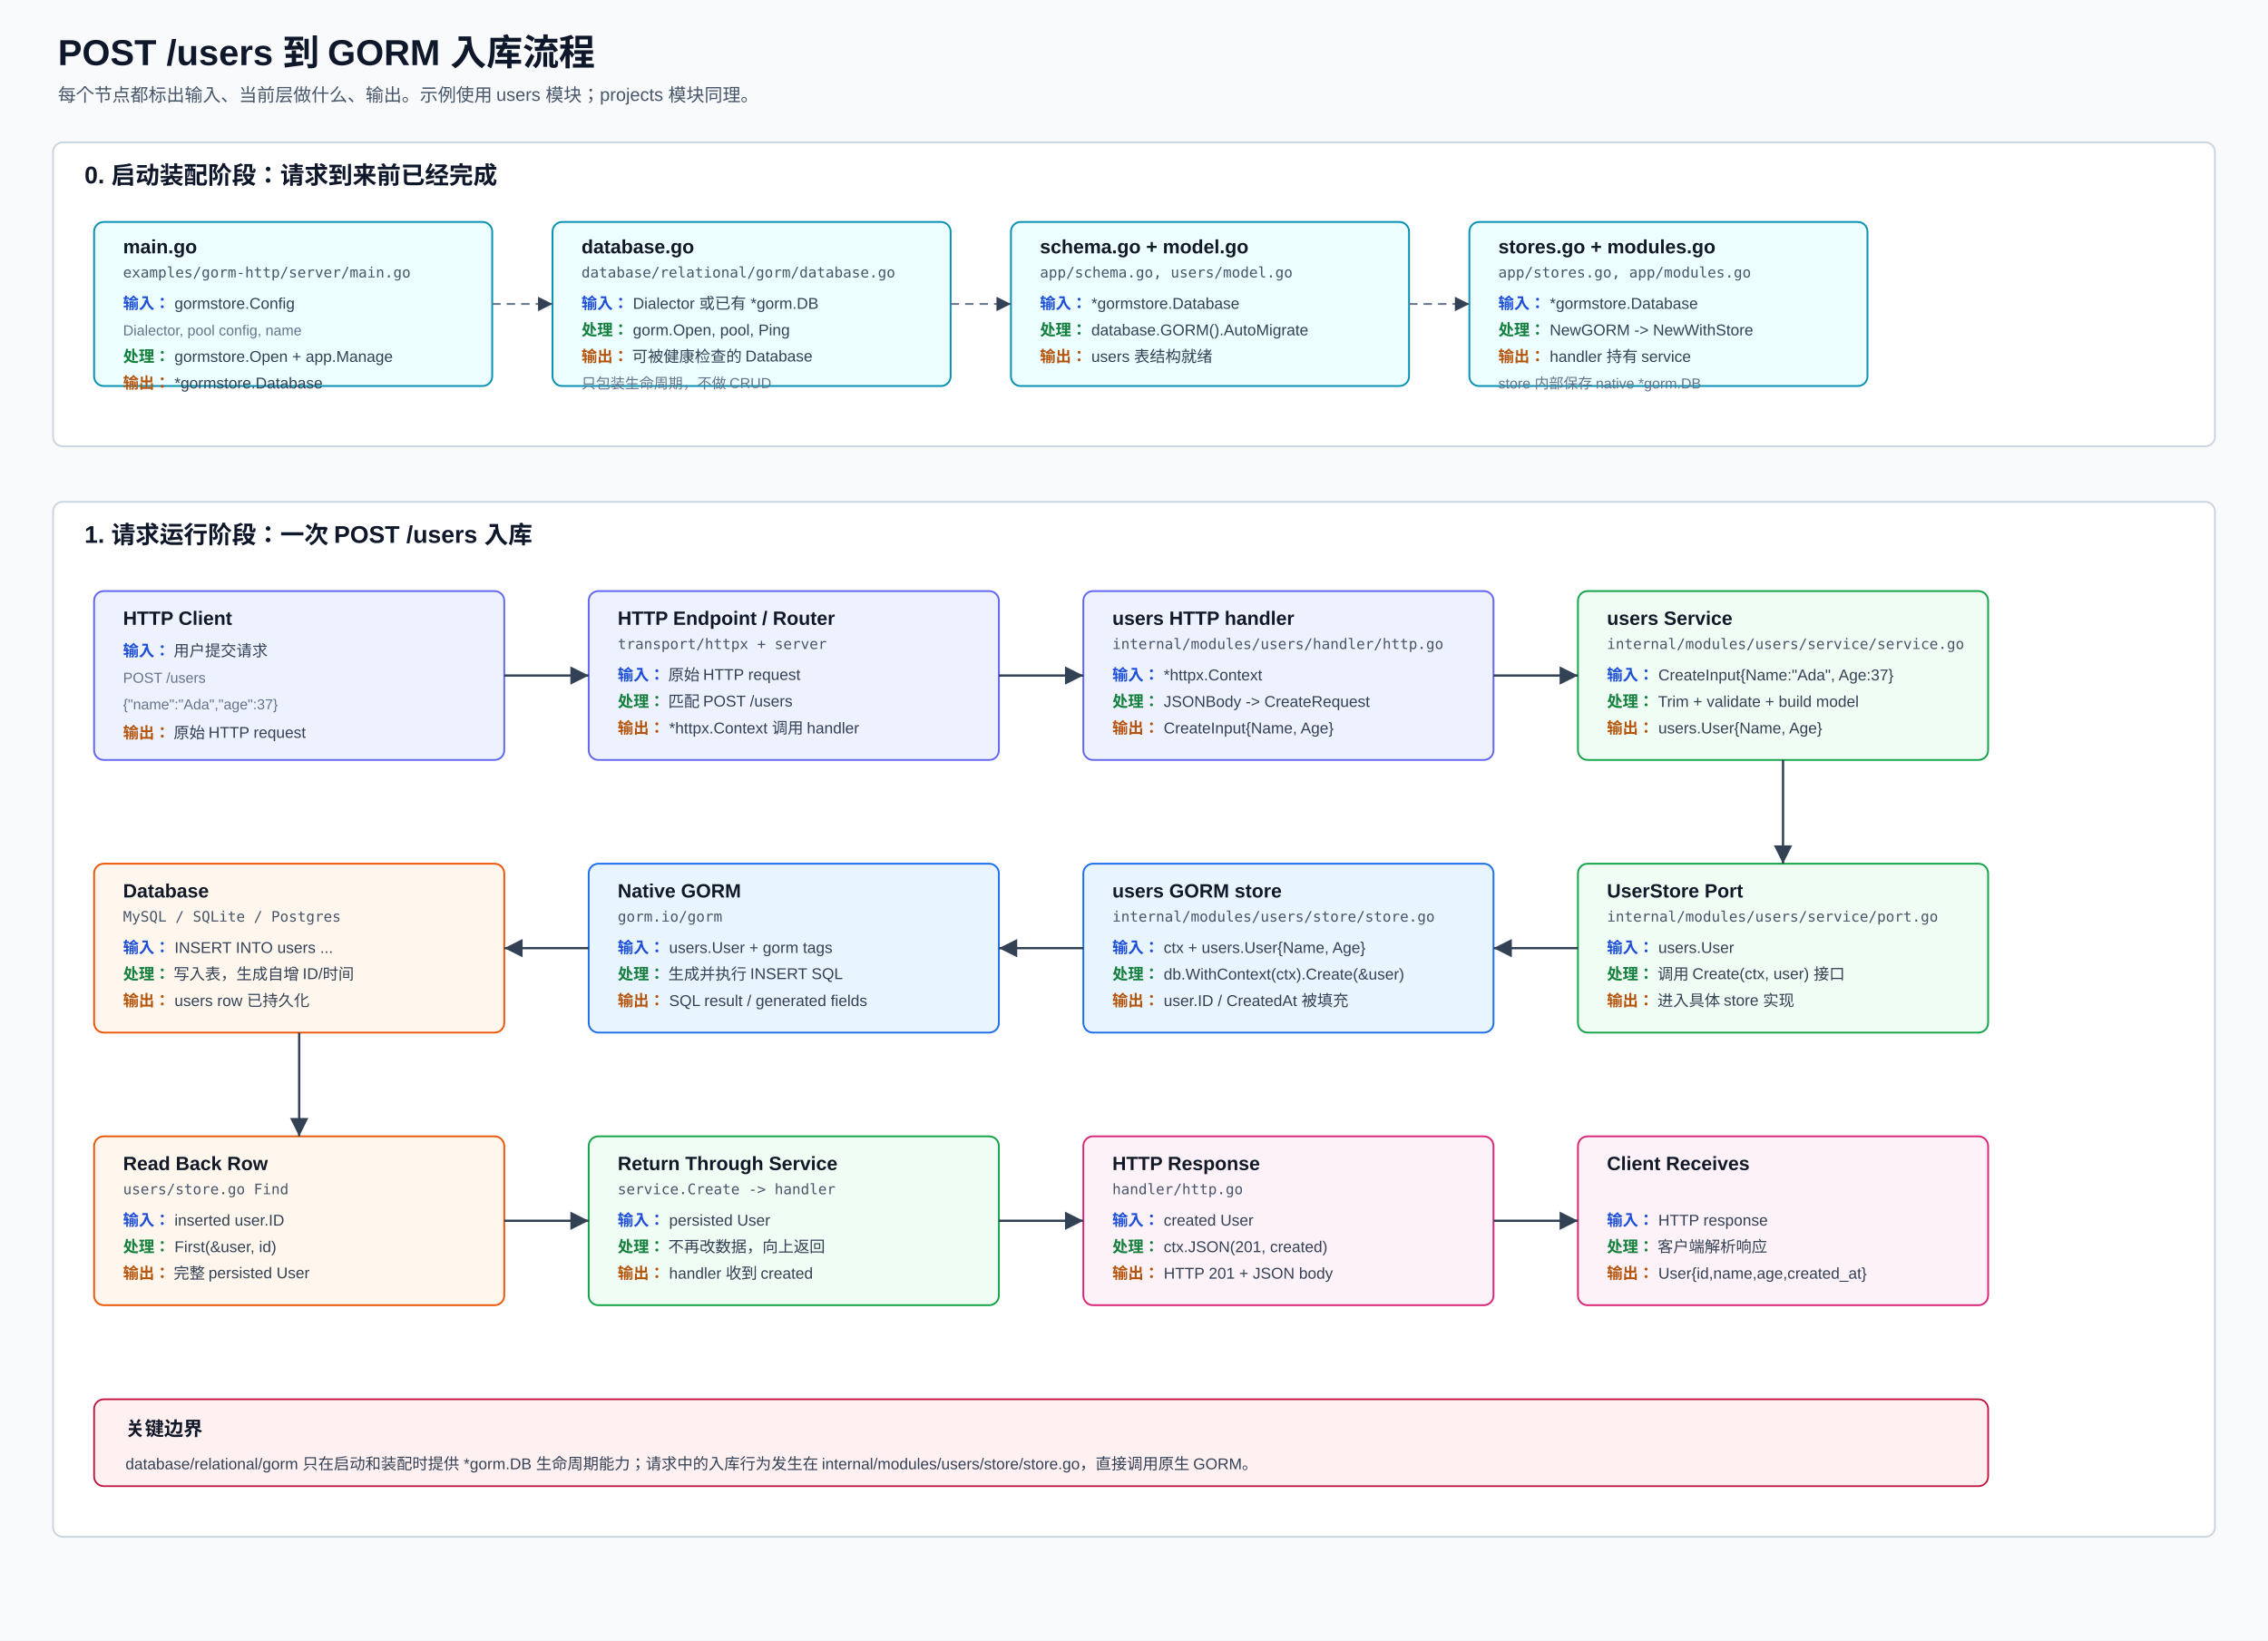
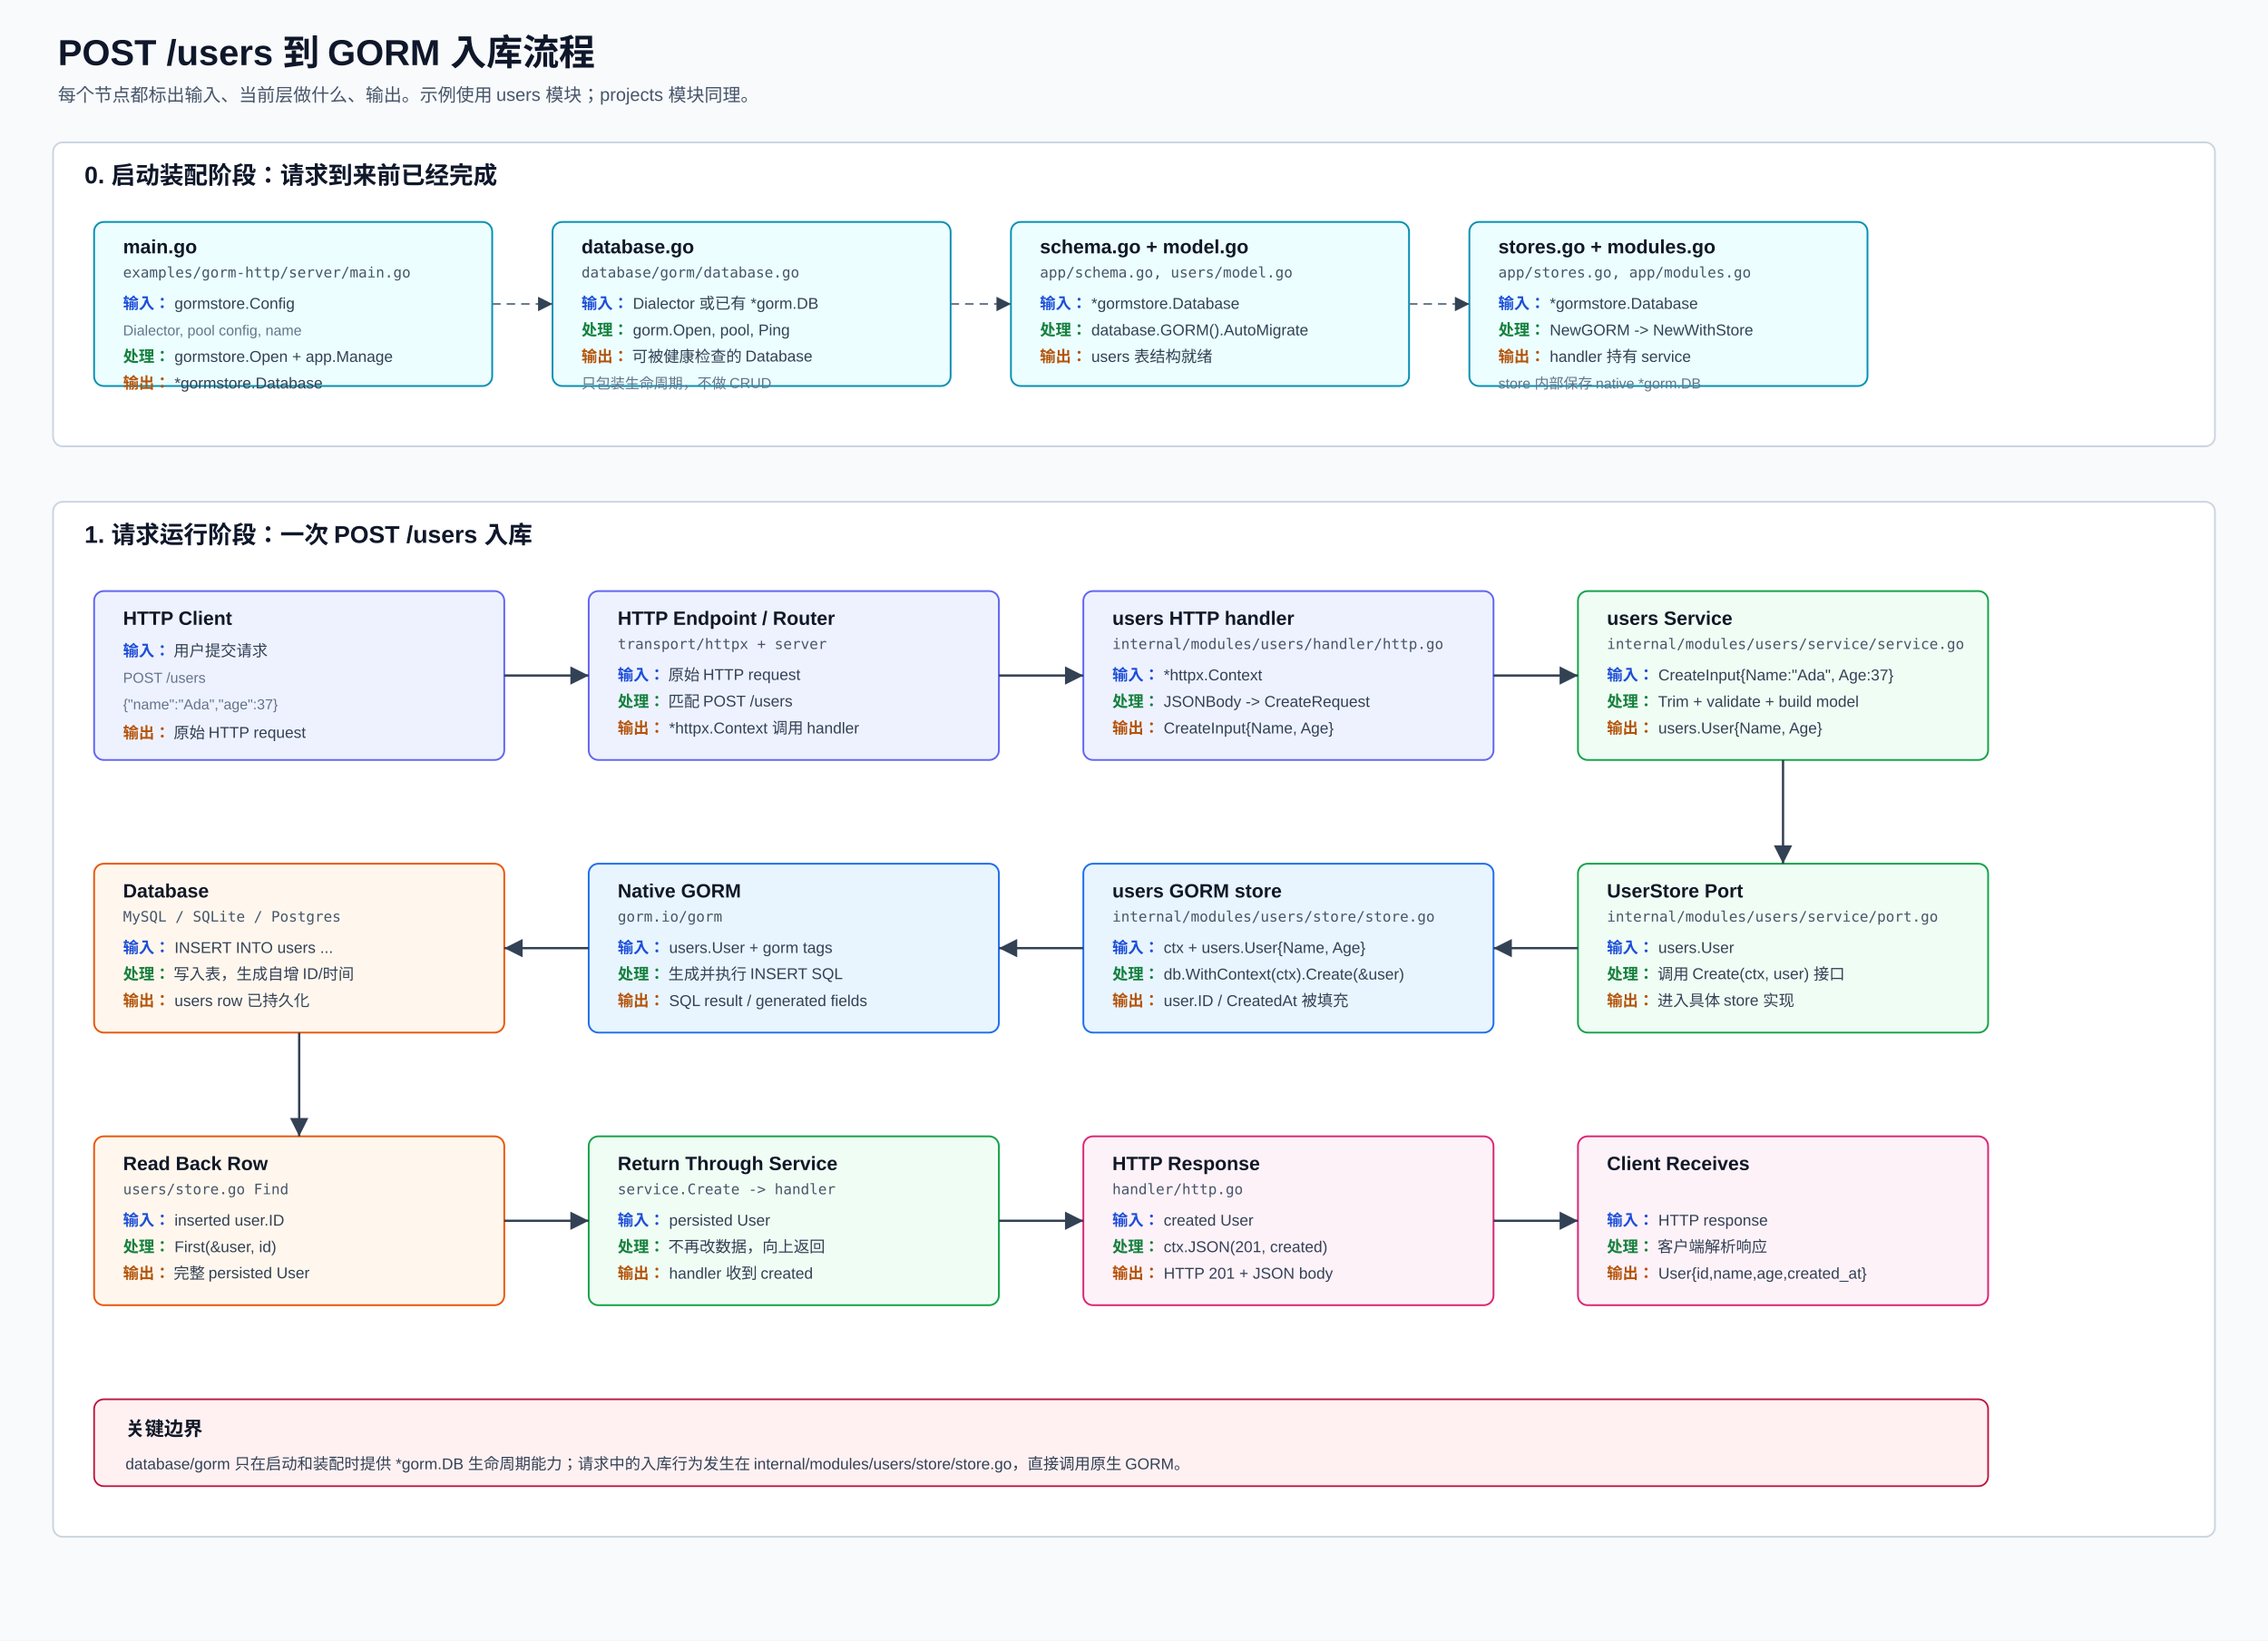
<svg xmlns="http://www.w3.org/2000/svg" width="1880" height="1360" viewBox="0 0 1880 1360" role="img" aria-labelledby="title desc">
  <defs>
    <marker id="arrow" markerWidth="12" markerHeight="12" refX="10" refY="6" orient="auto" markerUnits="strokeWidth">
      <path d="M2,2 L10,6 L2,10 Z" fill="#334155" />
    </marker>
    <style>
      .bg { fill: #f8fafc; }
      .title { font: 700 30px Arial, 'Microsoft YaHei', sans-serif; fill: #0f172a; }
      .subtitle { font: 400 15px Arial, 'Microsoft YaHei', sans-serif; fill: #475569; }
      .section { font: 700 20px Arial, 'Microsoft YaHei', sans-serif; fill: #0f172a; }
      .box { fill: #ffffff; stroke: #cbd5e1; stroke-width: 1.5; rx: 8; }
      .startup { fill: #ecfeff; stroke: #0891b2; }
      .http { fill: #eef2ff; stroke: #6366f1; }
      .module { fill: #f0fdf4; stroke: #16a34a; }
      .gorm { fill: #e8f5ff; stroke: #1f6feb; }
      .db { fill: #fff7ed; stroke: #ea580c; }
      .response { fill: #fdf2f8; stroke: #db2777; }
      .label { font: 700 16px Arial, 'Microsoft YaHei', sans-serif; fill: #111827; }
      .file { font: 400 12px Consolas, 'Microsoft YaHei', monospace; fill: #475569; }
      .small { font: 400 13px Arial, 'Microsoft YaHei', sans-serif; fill: #334155; }
      .tiny { font: 400 12px Arial, 'Microsoft YaHei', sans-serif; fill: #64748b; }
      .input { fill: #1d4ed8; font-weight: 700; }
      .work { fill: #15803d; font-weight: 700; }
      .output { fill: #b45309; font-weight: 700; }
      .line { stroke: #334155; stroke-width: 1.9; fill: none; marker-end: url(#arrow); }
      .dash { stroke: #64748b; stroke-width: 1.5; stroke-dasharray: 7 5; fill: none; marker-end: url(#arrow); }
      .note { fill: #fff1f2; stroke: #be123c; stroke-width: 1.4; rx: 8; }
    </style>
  </defs>
  <rect class="bg" width="1880" height="1360" />
  <text x="48" y="54" class="title">POST /users 到 GORM 入库流程</text>
  <text x="48" y="84" class="subtitle">每个节点都标出输入、当前层做什么、输出。示例使用 users 模块；projects 模块同理。</text>
  <rect x="44" y="118" width="1792" height="252" class="box" />
  <text x="70" y="152" class="section">0. 启动装配阶段：请求到来前已经完成</text>
  <rect x="78" y="184" width="330" height="136" class="box startup" />
  <text x="102" y="210" class="label">main.go</text>
  <text x="102" y="230" class="file">examples/gorm-http/server/main.go</text>
  <text x="102" y="256" class="small">
    <tspan class="input">输入：</tspan> gormstore.Config</text>
  <text x="102" y="278" class="tiny">Dialector, pool config, name</text>
  <text x="102" y="300" class="small">
    <tspan class="work">处理：</tspan> gormstore.Open + app.Manage</text>
  <text x="102" y="322" class="small">
    <tspan class="output">输出：</tspan> *gormstore.Database</text>
  <rect x="458" y="184" width="330" height="136" class="box startup" />
  <text x="482" y="210" class="label">database.go</text>
-   <text x="482" y="230" class="file">database/relational/gorm/database.go</text>
+   <text x="482" y="230" class="file">database/gorm/database.go</text>
  <text x="482" y="256" class="small">
    <tspan class="input">输入：</tspan> Dialector 或已有 *gorm.DB</text>
  <text x="482" y="278" class="small">
    <tspan class="work">处理：</tspan> gorm.Open, pool, Ping</text>
  <text x="482" y="300" class="small">
    <tspan class="output">输出：</tspan> 可被健康检查的 Database</text>
  <text x="482" y="322" class="tiny">只包装生命周期，不做 CRUD</text>
  <rect x="838" y="184" width="330" height="136" class="box startup" />
  <text x="862" y="210" class="label">schema.go + model.go</text>
  <text x="862" y="230" class="file">app/schema.go, users/model.go</text>
  <text x="862" y="256" class="small">
    <tspan class="input">输入：</tspan> *gormstore.Database</text>
  <text x="862" y="278" class="small">
    <tspan class="work">处理：</tspan> database.GORM().AutoMigrate</text>
  <text x="862" y="300" class="small">
    <tspan class="output">输出：</tspan> users 表结构就绪</text>
  <rect x="1218" y="184" width="330" height="136" class="box startup" />
  <text x="1242" y="210" class="label">stores.go + modules.go</text>
  <text x="1242" y="230" class="file">app/stores.go, app/modules.go</text>
  <text x="1242" y="256" class="small">
    <tspan class="input">输入：</tspan> *gormstore.Database</text>
  <text x="1242" y="278" class="small">
    <tspan class="work">处理：</tspan> NewGORM -&gt; NewWithStore</text>
  <text x="1242" y="300" class="small">
    <tspan class="output">输出：</tspan> handler 持有 service</text>
  <text x="1242" y="322" class="tiny">store 内部保存 native *gorm.DB</text>
  <path class="dash" d="M408 252 H458" />
  <path class="dash" d="M788 252 H838" />
  <path class="dash" d="M1168 252 H1218" />
  <rect x="44" y="416" width="1792" height="858" class="box" />
  <text x="70" y="450" class="section">1. 请求运行阶段：一次 POST /users 入库</text>
  <rect x="78" y="490" width="340" height="140" class="box http" />
  <text x="102" y="518" class="label">HTTP Client</text>
  <text x="102" y="544" class="small">
    <tspan class="input">输入：</tspan> 用户提交请求</text>
  <text x="102" y="566" class="tiny">POST /users</text>
  <text x="102" y="588" class="tiny">{"name":"Ada","age":37}</text>
  <text x="102" y="612" class="small">
    <tspan class="output">输出：</tspan> 原始 HTTP request</text>
  <rect x="488" y="490" width="340" height="140" class="box http" />
  <text x="512" y="518" class="label">HTTP Endpoint / Router</text>
  <text x="512" y="538" class="file">transport/httpx + server</text>
  <text x="512" y="564" class="small">
    <tspan class="input">输入：</tspan> 原始 HTTP request</text>
  <text x="512" y="586" class="small">
    <tspan class="work">处理：</tspan> 匹配 POST /users</text>
  <text x="512" y="608" class="small">
    <tspan class="output">输出：</tspan> *httpx.Context 调用 handler</text>
  <rect x="898" y="490" width="340" height="140" class="box http" />
  <text x="922" y="518" class="label">users HTTP handler</text>
  <text x="922" y="538" class="file">internal/modules/users/handler/http.go</text>
  <text x="922" y="564" class="small">
    <tspan class="input">输入：</tspan> *httpx.Context</text>
  <text x="922" y="586" class="small">
    <tspan class="work">处理：</tspan> JSONBody -&gt; CreateRequest</text>
  <text x="922" y="608" class="small">
    <tspan class="output">输出：</tspan> CreateInput{Name, Age}</text>
  <rect x="1308" y="490" width="340" height="140" class="box module" />
  <text x="1332" y="518" class="label">users Service</text>
  <text x="1332" y="538" class="file">internal/modules/users/service/service.go</text>
  <text x="1332" y="564" class="small">
    <tspan class="input">输入：</tspan> CreateInput{Name:"Ada", Age:37}</text>
  <text x="1332" y="586" class="small">
    <tspan class="work">处理：</tspan> Trim + validate + build model</text>
  <text x="1332" y="608" class="small">
    <tspan class="output">输出：</tspan> users.User{Name, Age}</text>
  <path class="line" d="M418 560 H488" />
  <path class="line" d="M828 560 H898" />
  <path class="line" d="M1238 560 H1308" />
  <rect x="1308" y="716" width="340" height="140" class="box module" />
  <text x="1332" y="744" class="label">UserStore Port</text>
  <text x="1332" y="764" class="file">internal/modules/users/service/port.go</text>
  <text x="1332" y="790" class="small">
    <tspan class="input">输入：</tspan> users.User</text>
  <text x="1332" y="812" class="small">
    <tspan class="work">处理：</tspan> 调用 Create(ctx, user) 接口</text>
  <text x="1332" y="834" class="small">
    <tspan class="output">输出：</tspan> 进入具体 store 实现</text>
  <rect x="898" y="716" width="340" height="140" class="box gorm" />
  <text x="922" y="744" class="label">users GORM store</text>
  <text x="922" y="764" class="file">internal/modules/users/store/store.go</text>
  <text x="922" y="790" class="small">
    <tspan class="input">输入：</tspan> ctx + users.User{Name, Age}</text>
  <text x="922" y="812" class="small">
    <tspan class="work">处理：</tspan> db.WithContext(ctx).Create(&amp;user)</text>
  <text x="922" y="834" class="small">
    <tspan class="output">输出：</tspan> user.ID / CreatedAt 被填充</text>
  <rect x="488" y="716" width="340" height="140" class="box gorm" />
  <text x="512" y="744" class="label">Native GORM</text>
  <text x="512" y="764" class="file">gorm.io/gorm</text>
  <text x="512" y="790" class="small">
    <tspan class="input">输入：</tspan> users.User + gorm tags</text>
  <text x="512" y="812" class="small">
    <tspan class="work">处理：</tspan> 生成并执行 INSERT SQL</text>
  <text x="512" y="834" class="small">
    <tspan class="output">输出：</tspan> SQL result / generated fields</text>
  <rect x="78" y="716" width="340" height="140" class="box db" />
  <text x="102" y="744" class="label">Database</text>
  <text x="102" y="764" class="file">MySQL / SQLite / Postgres</text>
  <text x="102" y="790" class="small">
    <tspan class="input">输入：</tspan> INSERT INTO users ...</text>
  <text x="102" y="812" class="small">
    <tspan class="work">处理：</tspan> 写入表，生成自增 ID/时间</text>
  <text x="102" y="834" class="small">
    <tspan class="output">输出：</tspan> users row 已持久化</text>
  <path class="line" d="M1478 630 V716" />
  <path class="line" d="M1308 786 H1238" />
  <path class="line" d="M898 786 H828" />
  <path class="line" d="M488 786 H418" />
  <rect x="78" y="942" width="340" height="140" class="box db" />
  <text x="102" y="970" class="label">Read Back Row</text>
  <text x="102" y="990" class="file">users/store.go Find</text>
  <text x="102" y="1016" class="small">
    <tspan class="input">输入：</tspan> inserted user.ID</text>
  <text x="102" y="1038" class="small">
    <tspan class="work">处理：</tspan> First(&amp;user, id)</text>
  <text x="102" y="1060" class="small">
    <tspan class="output">输出：</tspan> 完整 persisted User</text>
  <rect x="488" y="942" width="340" height="140" class="box module" />
  <text x="512" y="970" class="label">Return Through Service</text>
  <text x="512" y="990" class="file">service.Create -&gt; handler</text>
  <text x="512" y="1016" class="small">
    <tspan class="input">输入：</tspan> persisted User</text>
  <text x="512" y="1038" class="small">
    <tspan class="work">处理：</tspan> 不再改数据，向上返回</text>
  <text x="512" y="1060" class="small">
    <tspan class="output">输出：</tspan> handler 收到 created</text>
  <rect x="898" y="942" width="340" height="140" class="box response" />
  <text x="922" y="970" class="label">HTTP Response</text>
  <text x="922" y="990" class="file">handler/http.go</text>
  <text x="922" y="1016" class="small">
    <tspan class="input">输入：</tspan> created User</text>
  <text x="922" y="1038" class="small">
    <tspan class="work">处理：</tspan> ctx.JSON(201, created)</text>
  <text x="922" y="1060" class="small">
    <tspan class="output">输出：</tspan> HTTP 201 + JSON body</text>
  <rect x="1308" y="942" width="340" height="140" class="box response" />
  <text x="1332" y="970" class="label">Client Receives</text>
  <text x="1332" y="1016" class="small">
    <tspan class="input">输入：</tspan> HTTP response</text>
  <text x="1332" y="1038" class="small">
    <tspan class="work">处理：</tspan> 客户端解析响应</text>
  <text x="1332" y="1060" class="small">
    <tspan class="output">输出：</tspan> User{id,name,age,created_at}</text>
  <path class="line" d="M248 856 V942" />
  <path class="line" d="M418 1012 H488" />
  <path class="line" d="M828 1012 H898" />
  <path class="line" d="M1238 1012 H1308" />
  <rect x="78" y="1160" width="1570" height="72" class="note" />
  <text x="104" y="1190" class="label">关键边界</text>
-   <text x="104" y="1218" class="small">database/relational/gorm 只在启动和装配时提供 *gorm.DB 生命周期能力；请求中的入库行为发生在 internal/modules/users/store/store.go，直接调用原生 GORM。</text>
+   <text x="104" y="1218" class="small">database/gorm 只在启动和装配时提供 *gorm.DB 生命周期能力；请求中的入库行为发生在 internal/modules/users/store/store.go，直接调用原生 GORM。</text>
</svg>
